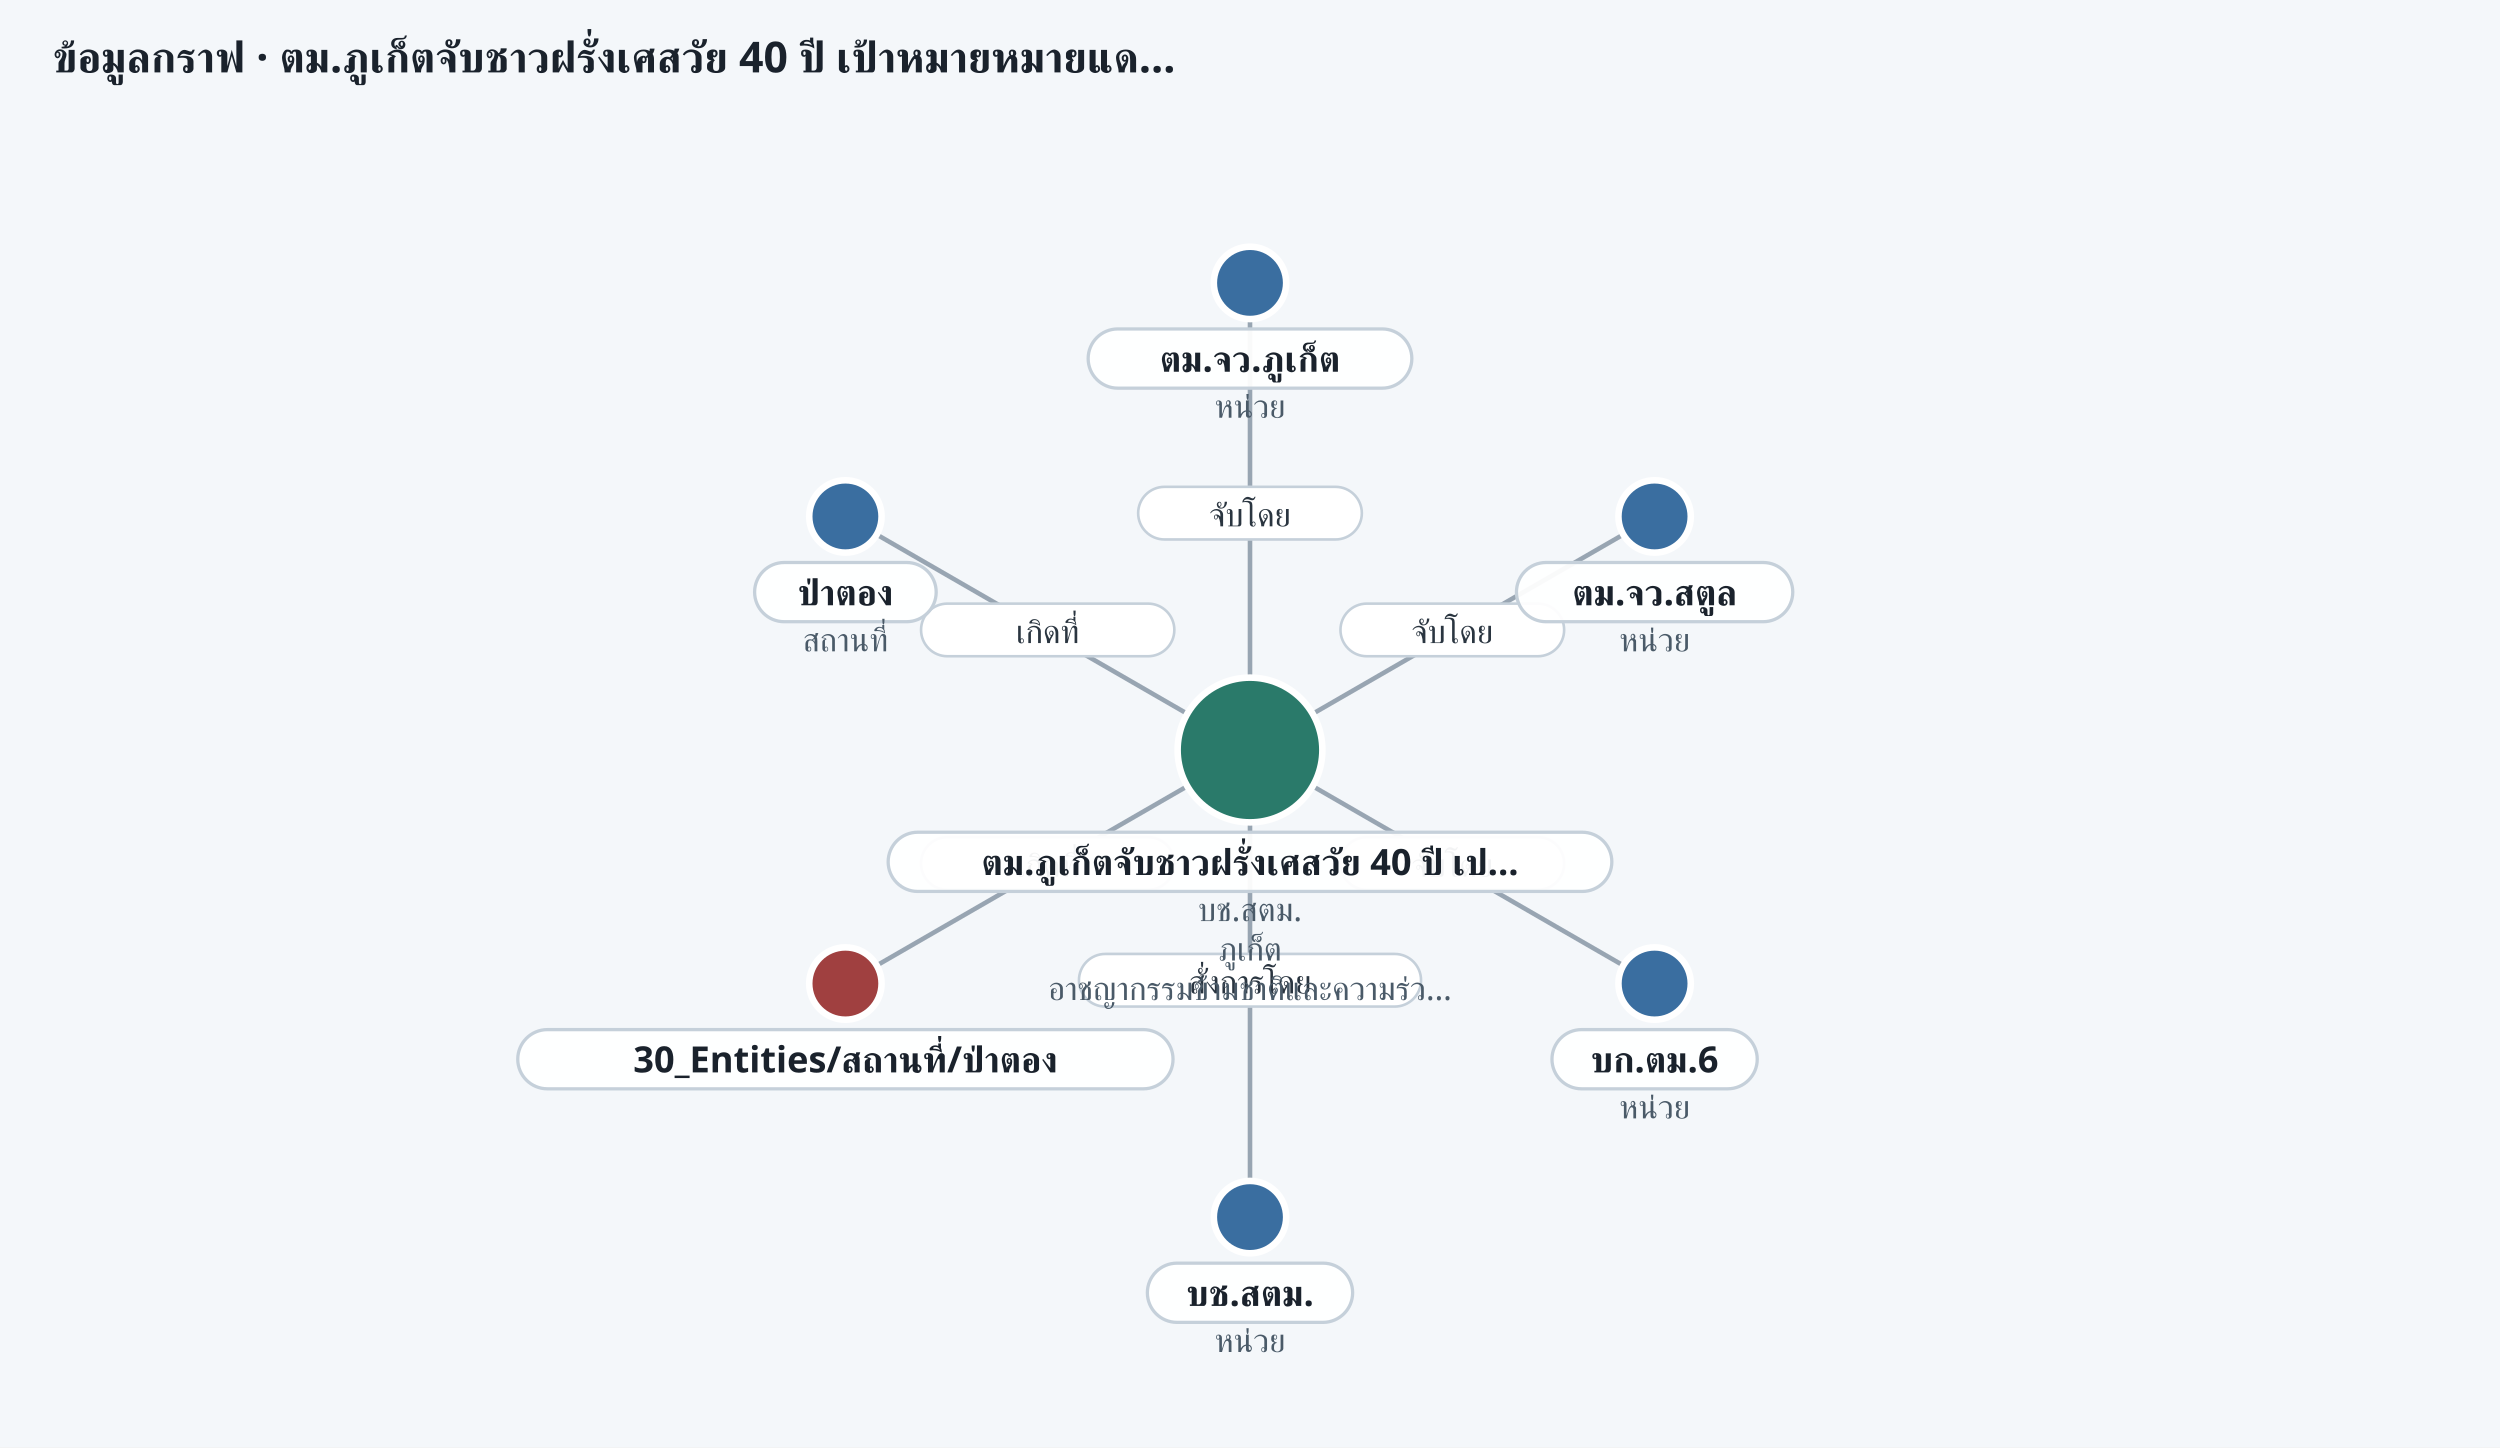
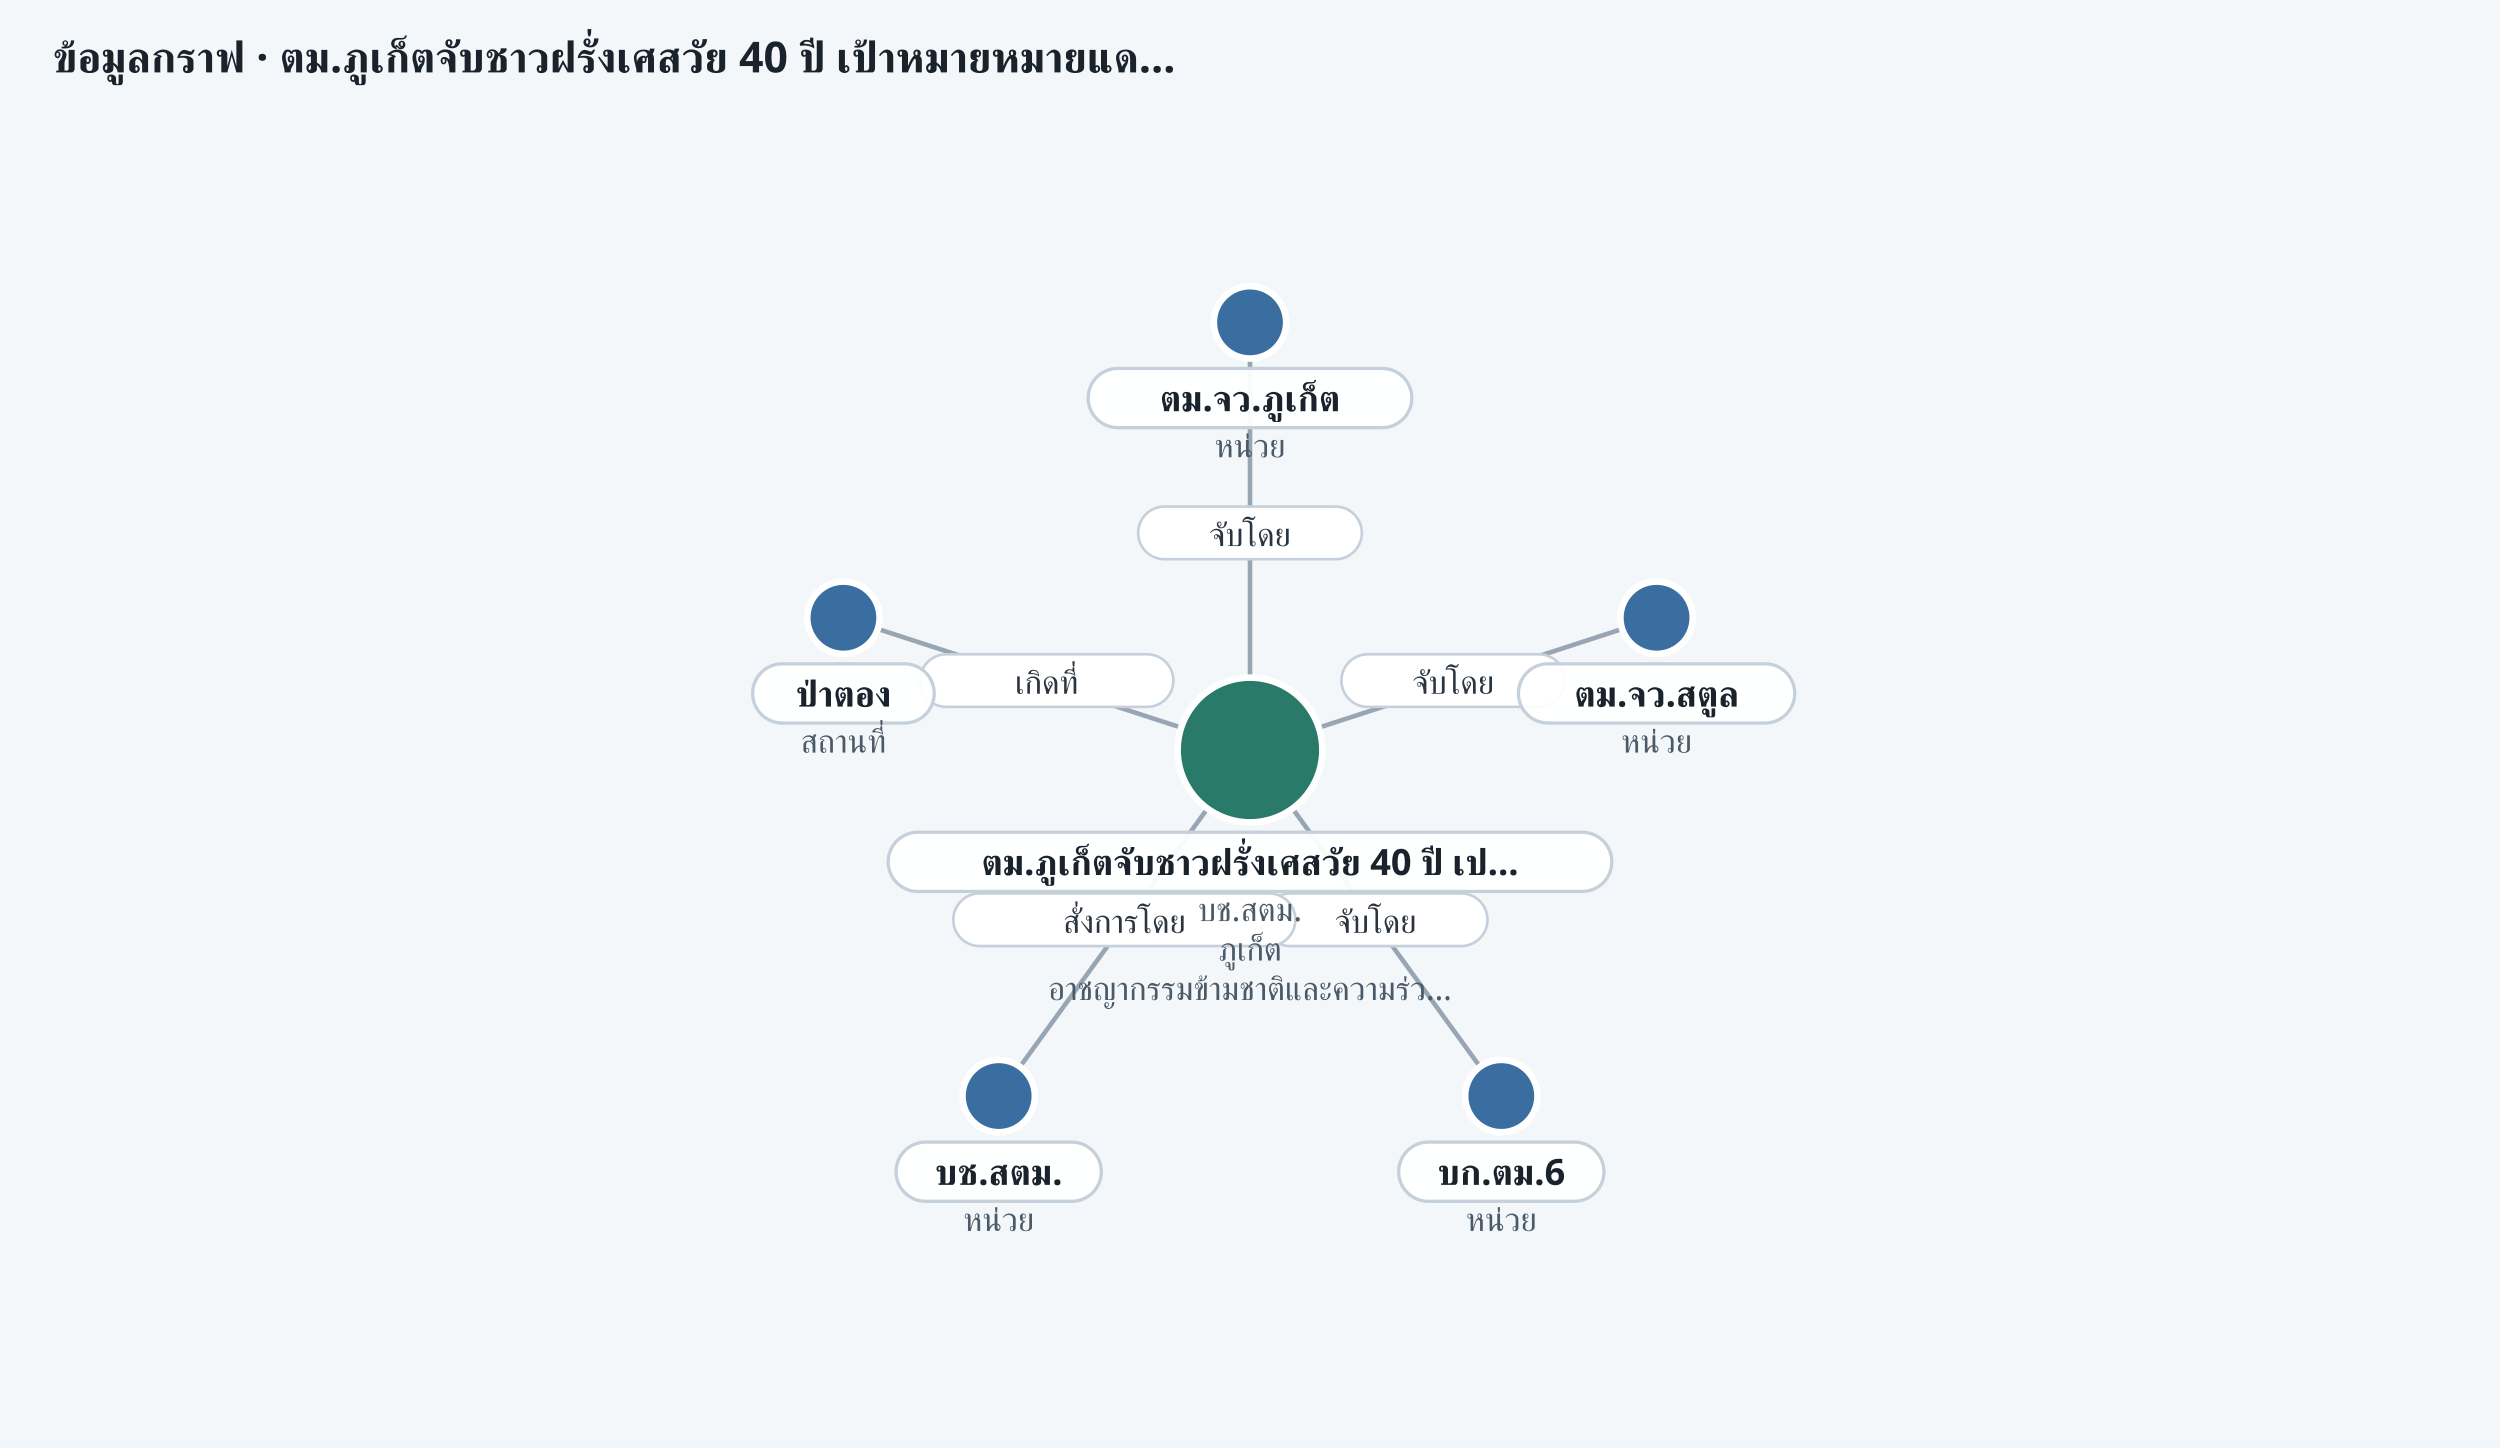
<svg xmlns="http://www.w3.org/2000/svg" width="760" height="440" viewBox="0 0 760 440" role="img" aria-label="ego graph 20261022-transnat-phuket-french-redcnotice">
  <rect width="100%" height="100%" fill="#f4f7fa" />
  <text x="16" y="22" font-size="13" font-weight="700" fill="#1a222c" font-family="Sarabun, Anuphan, sans-serif">ข้อมูลกราฟ · ตม.ภูเก็ตจับชาวฝรั่งเศสวัย 40 ปี เป้าหมายหมายแด…</text>
-   <line x1="380.0" y1="228.0" x2="380.0" y2="86.0" stroke="#7a8a9a" stroke-width="1.4" opacity="0.75" />
-   <rect x="346.0" y="148.0" width="68.0" height="16" rx="8" fill="#fff" stroke="#c5d0da" stroke-width="0.8" />
-   <text x="380.0" y="160.0" text-anchor="middle" font-size="10" fill="#2a3540" font-family="Sarabun, Anuphan, sans-serif">จับโดย</text>
-   <line x1="380.0" y1="228.0" x2="503.0" y2="157.0" stroke="#7a8a9a" stroke-width="1.4" opacity="0.75" />
-   <rect x="407.5" y="183.5" width="68.0" height="16" rx="8" fill="#fff" stroke="#c5d0da" stroke-width="0.8" />
-   <text x="441.5" y="195.5" text-anchor="middle" font-size="10" fill="#2a3540" font-family="Sarabun, Anuphan, sans-serif">จับโดย</text>
-   <line x1="380.0" y1="228.0" x2="503.0" y2="299.0" stroke="#7a8a9a" stroke-width="1.4" opacity="0.75" />
-   <rect x="407.5" y="254.5" width="68.0" height="16" rx="8" fill="#fff" stroke="#c5d0da" stroke-width="0.8" />
-   <text x="441.5" y="266.5" text-anchor="middle" font-size="10" fill="#2a3540" font-family="Sarabun, Anuphan, sans-serif">จับโดย</text>
-   <line x1="380.0" y1="228.0" x2="380.0" y2="370.0" stroke="#7a8a9a" stroke-width="1.4" opacity="0.75" />
-   <rect x="328.0" y="290.0" width="104.0" height="16" rx="8" fill="#fff" stroke="#c5d0da" stroke-width="0.8" />
-   <text x="380.0" y="302.0" text-anchor="middle" font-size="10" fill="#2a3540" font-family="Sarabun, Anuphan, sans-serif">สั่งการโดย</text>
-   <line x1="380.0" y1="228.0" x2="257.0" y2="299.0" stroke="#7a8a9a" stroke-width="1.4" opacity="0.75" />
-   <rect x="280.0" y="254.5" width="77.0" height="16" rx="8" fill="#fff" stroke="#c5d0da" stroke-width="0.8" />
-   <text x="318.5" y="266.5" text-anchor="middle" font-size="10" fill="#2a3540" font-family="Sarabun, Anuphan, sans-serif">เกิดที่</text>
-   <line x1="380.0" y1="228.0" x2="257.0" y2="157.0" stroke="#7a8a9a" stroke-width="1.4" opacity="0.75" />
-   <rect x="280.0" y="183.5" width="77.0" height="16" rx="8" fill="#fff" stroke="#c5d0da" stroke-width="0.8" />
-   <text x="318.5" y="195.5" text-anchor="middle" font-size="10" fill="#2a3540" font-family="Sarabun, Anuphan, sans-serif">เกิดที่</text>
+   <line x1="380.0" y1="228.0" x2="380.0" y2="98.0" stroke="#7a8a9a" stroke-width="1.4" opacity="0.75" />
+   <rect x="346.0" y="154.0" width="68.0" height="16" rx="8" fill="#fff" stroke="#c5d0da" stroke-width="0.8" />
+   <text x="380.0" y="166.0" text-anchor="middle" font-size="10" fill="#2a3540" font-family="Sarabun, Anuphan, sans-serif">จับโดย</text>
+   <line x1="380.0" y1="228.0" x2="503.6" y2="187.8" stroke="#7a8a9a" stroke-width="1.4" opacity="0.75" />
+   <rect x="407.8" y="198.9" width="68.0" height="16" rx="8" fill="#fff" stroke="#c5d0da" stroke-width="0.8" />
+   <text x="441.8" y="210.9" text-anchor="middle" font-size="10" fill="#2a3540" font-family="Sarabun, Anuphan, sans-serif">จับโดย</text>
+   <line x1="380.0" y1="228.0" x2="456.4" y2="333.2" stroke="#7a8a9a" stroke-width="1.4" opacity="0.75" />
+   <rect x="384.2" y="271.6" width="68.0" height="16" rx="8" fill="#fff" stroke="#c5d0da" stroke-width="0.8" />
+   <text x="418.2" y="283.6" text-anchor="middle" font-size="10" fill="#2a3540" font-family="Sarabun, Anuphan, sans-serif">จับโดย</text>
+   <line x1="380.0" y1="228.0" x2="303.6" y2="333.2" stroke="#7a8a9a" stroke-width="1.4" opacity="0.75" />
+   <rect x="289.8" y="271.6" width="104.0" height="16" rx="8" fill="#fff" stroke="#c5d0da" stroke-width="0.8" />
+   <text x="341.8" y="283.6" text-anchor="middle" font-size="10" fill="#2a3540" font-family="Sarabun, Anuphan, sans-serif">สั่งการโดย</text>
+   <line x1="380.0" y1="228.0" x2="256.4" y2="187.8" stroke="#7a8a9a" stroke-width="1.4" opacity="0.75" />
+   <rect x="279.7" y="198.9" width="77.0" height="16" rx="8" fill="#fff" stroke="#c5d0da" stroke-width="0.8" />
+   <text x="318.2" y="210.9" text-anchor="middle" font-size="10" fill="#2a3540" font-family="Sarabun, Anuphan, sans-serif">เกิดที่</text>
  <circle cx="380.0" cy="228.0" r="22" fill="#2a7a6a" stroke="#fff" stroke-width="2" />
  <rect x="270.0" y="253.0" width="220.0" height="18" rx="9" fill="rgba(255,255,255,0.94)" stroke="#c5d0da" />
  <text x="380.0" y="266.0" text-anchor="middle" font-size="11" font-weight="600" fill="#1a222c" font-family="Sarabun, Anuphan, sans-serif">ตม.ภูเก็ตจับชาวฝรั่งเศสวัย 40 ปี เป…</text>
  <text x="380.0" y="280.0" text-anchor="middle" font-size="10" fill="#4a5a68" font-family="Sarabun, Anuphan, sans-serif">บช.สตม.</text>
  <text x="380.0" y="292.0" text-anchor="middle" font-size="10" fill="#4a5a68" font-family="Sarabun, Anuphan, sans-serif">ภูเก็ต</text>
  <text x="380.0" y="304.0" text-anchor="middle" font-size="10" fill="#4a5a68" font-family="Sarabun, Anuphan, sans-serif">อาชญากรรมข้ามชาติและความร่ว…</text>
-   <circle cx="380.0" cy="86.0" r="11" fill="#3a6ea0" stroke="#fff" stroke-width="2" />
-   <rect x="330.8" y="100.0" width="98.4" height="18" rx="9" fill="rgba(255,255,255,0.94)" stroke="#c5d0da" />
-   <text x="380.0" y="113.0" text-anchor="middle" font-size="11" font-weight="600" fill="#1a222c" font-family="Sarabun, Anuphan, sans-serif">ตม.จว.ภูเก็ต</text>
-   <text x="380.0" y="127.0" text-anchor="middle" font-size="10" fill="#4a5a68" font-family="Sarabun, Anuphan, sans-serif">หน่วย</text>
-   <circle cx="503.0" cy="157.0" r="11" fill="#3a6ea0" stroke="#fff" stroke-width="2" />
-   <rect x="461.0" y="171.0" width="84.0" height="18" rx="9" fill="rgba(255,255,255,0.94)" stroke="#c5d0da" />
-   <text x="503.0" y="184.0" text-anchor="middle" font-size="11" font-weight="600" fill="#1a222c" font-family="Sarabun, Anuphan, sans-serif">ตม.จว.สตูล</text>
-   <text x="503.0" y="198.0" text-anchor="middle" font-size="10" fill="#4a5a68" font-family="Sarabun, Anuphan, sans-serif">หน่วย</text>
-   <circle cx="503.0" cy="299.0" r="11" fill="#3a6ea0" stroke="#fff" stroke-width="2" />
-   <rect x="471.8" y="313.0" width="62.4" height="18" rx="9" fill="rgba(255,255,255,0.94)" stroke="#c5d0da" />
-   <text x="503.0" y="326.0" text-anchor="middle" font-size="11" font-weight="600" fill="#1a222c" font-family="Sarabun, Anuphan, sans-serif">บก.ตม.6</text>
-   <text x="503.0" y="340.0" text-anchor="middle" font-size="10" fill="#4a5a68" font-family="Sarabun, Anuphan, sans-serif">หน่วย</text>
-   <circle cx="380.0" cy="370.0" r="11" fill="#3a6ea0" stroke="#fff" stroke-width="2" />
-   <rect x="348.8" y="384.0" width="62.4" height="18" rx="9" fill="rgba(255,255,255,0.94)" stroke="#c5d0da" />
-   <text x="380.0" y="397.0" text-anchor="middle" font-size="11" font-weight="600" fill="#1a222c" font-family="Sarabun, Anuphan, sans-serif">บช.สตม.</text>
-   <text x="380.0" y="411.0" text-anchor="middle" font-size="10" fill="#4a5a68" font-family="Sarabun, Anuphan, sans-serif">หน่วย</text>
-   <circle cx="257.0" cy="299.0" r="11" fill="#a04040" stroke="#fff" stroke-width="2" />
-   <rect x="157.4" y="313.0" width="199.2" height="18" rx="9" fill="rgba(255,255,255,0.94)" stroke="#c5d0da" />
-   <text x="257.0" y="326.0" text-anchor="middle" font-size="11" font-weight="600" fill="#1a222c" font-family="Sarabun, Anuphan, sans-serif">30_Entities/สถานที่/ป่าตอง</text>
-   <circle cx="257.0" cy="157.0" r="11" fill="#3a6ea0" stroke="#fff" stroke-width="2" />
-   <rect x="229.4" y="171.0" width="55.2" height="18" rx="9" fill="rgba(255,255,255,0.94)" stroke="#c5d0da" />
-   <text x="257.0" y="184.0" text-anchor="middle" font-size="11" font-weight="600" fill="#1a222c" font-family="Sarabun, Anuphan, sans-serif">ป่าตอง</text>
-   <text x="257.0" y="198.0" text-anchor="middle" font-size="10" fill="#4a5a68" font-family="Sarabun, Anuphan, sans-serif">สถานที่</text>
+   <circle cx="380.0" cy="98.0" r="11" fill="#3a6ea0" stroke="#fff" stroke-width="2" />
+   <rect x="330.8" y="112.0" width="98.4" height="18" rx="9" fill="rgba(255,255,255,0.94)" stroke="#c5d0da" />
+   <text x="380.0" y="125.0" text-anchor="middle" font-size="11" font-weight="600" fill="#1a222c" font-family="Sarabun, Anuphan, sans-serif">ตม.จว.ภูเก็ต</text>
+   <text x="380.0" y="139.0" text-anchor="middle" font-size="10" fill="#4a5a68" font-family="Sarabun, Anuphan, sans-serif">หน่วย</text>
+   <circle cx="503.6" cy="187.8" r="11" fill="#3a6ea0" stroke="#fff" stroke-width="2" />
+   <rect x="461.6" y="201.8" width="84.0" height="18" rx="9" fill="rgba(255,255,255,0.94)" stroke="#c5d0da" />
+   <text x="503.6" y="214.8" text-anchor="middle" font-size="11" font-weight="600" fill="#1a222c" font-family="Sarabun, Anuphan, sans-serif">ตม.จว.สตูล</text>
+   <text x="503.6" y="228.8" text-anchor="middle" font-size="10" fill="#4a5a68" font-family="Sarabun, Anuphan, sans-serif">หน่วย</text>
+   <circle cx="456.4" cy="333.2" r="11" fill="#3a6ea0" stroke="#fff" stroke-width="2" />
+   <rect x="425.2" y="347.2" width="62.4" height="18" rx="9" fill="rgba(255,255,255,0.94)" stroke="#c5d0da" />
+   <text x="456.4" y="360.2" text-anchor="middle" font-size="11" font-weight="600" fill="#1a222c" font-family="Sarabun, Anuphan, sans-serif">บก.ตม.6</text>
+   <text x="456.4" y="374.2" text-anchor="middle" font-size="10" fill="#4a5a68" font-family="Sarabun, Anuphan, sans-serif">หน่วย</text>
+   <circle cx="303.6" cy="333.2" r="11" fill="#3a6ea0" stroke="#fff" stroke-width="2" />
+   <rect x="272.4" y="347.2" width="62.4" height="18" rx="9" fill="rgba(255,255,255,0.94)" stroke="#c5d0da" />
+   <text x="303.6" y="360.2" text-anchor="middle" font-size="11" font-weight="600" fill="#1a222c" font-family="Sarabun, Anuphan, sans-serif">บช.สตม.</text>
+   <text x="303.6" y="374.2" text-anchor="middle" font-size="10" fill="#4a5a68" font-family="Sarabun, Anuphan, sans-serif">หน่วย</text>
+   <circle cx="256.4" cy="187.8" r="11" fill="#3a6ea0" stroke="#fff" stroke-width="2" />
+   <rect x="228.8" y="201.8" width="55.2" height="18" rx="9" fill="rgba(255,255,255,0.94)" stroke="#c5d0da" />
+   <text x="256.4" y="214.8" text-anchor="middle" font-size="11" font-weight="600" fill="#1a222c" font-family="Sarabun, Anuphan, sans-serif">ป่าตอง</text>
+   <text x="256.4" y="228.8" text-anchor="middle" font-size="10" fill="#4a5a68" font-family="Sarabun, Anuphan, sans-serif">สถานที่</text>
</svg>
